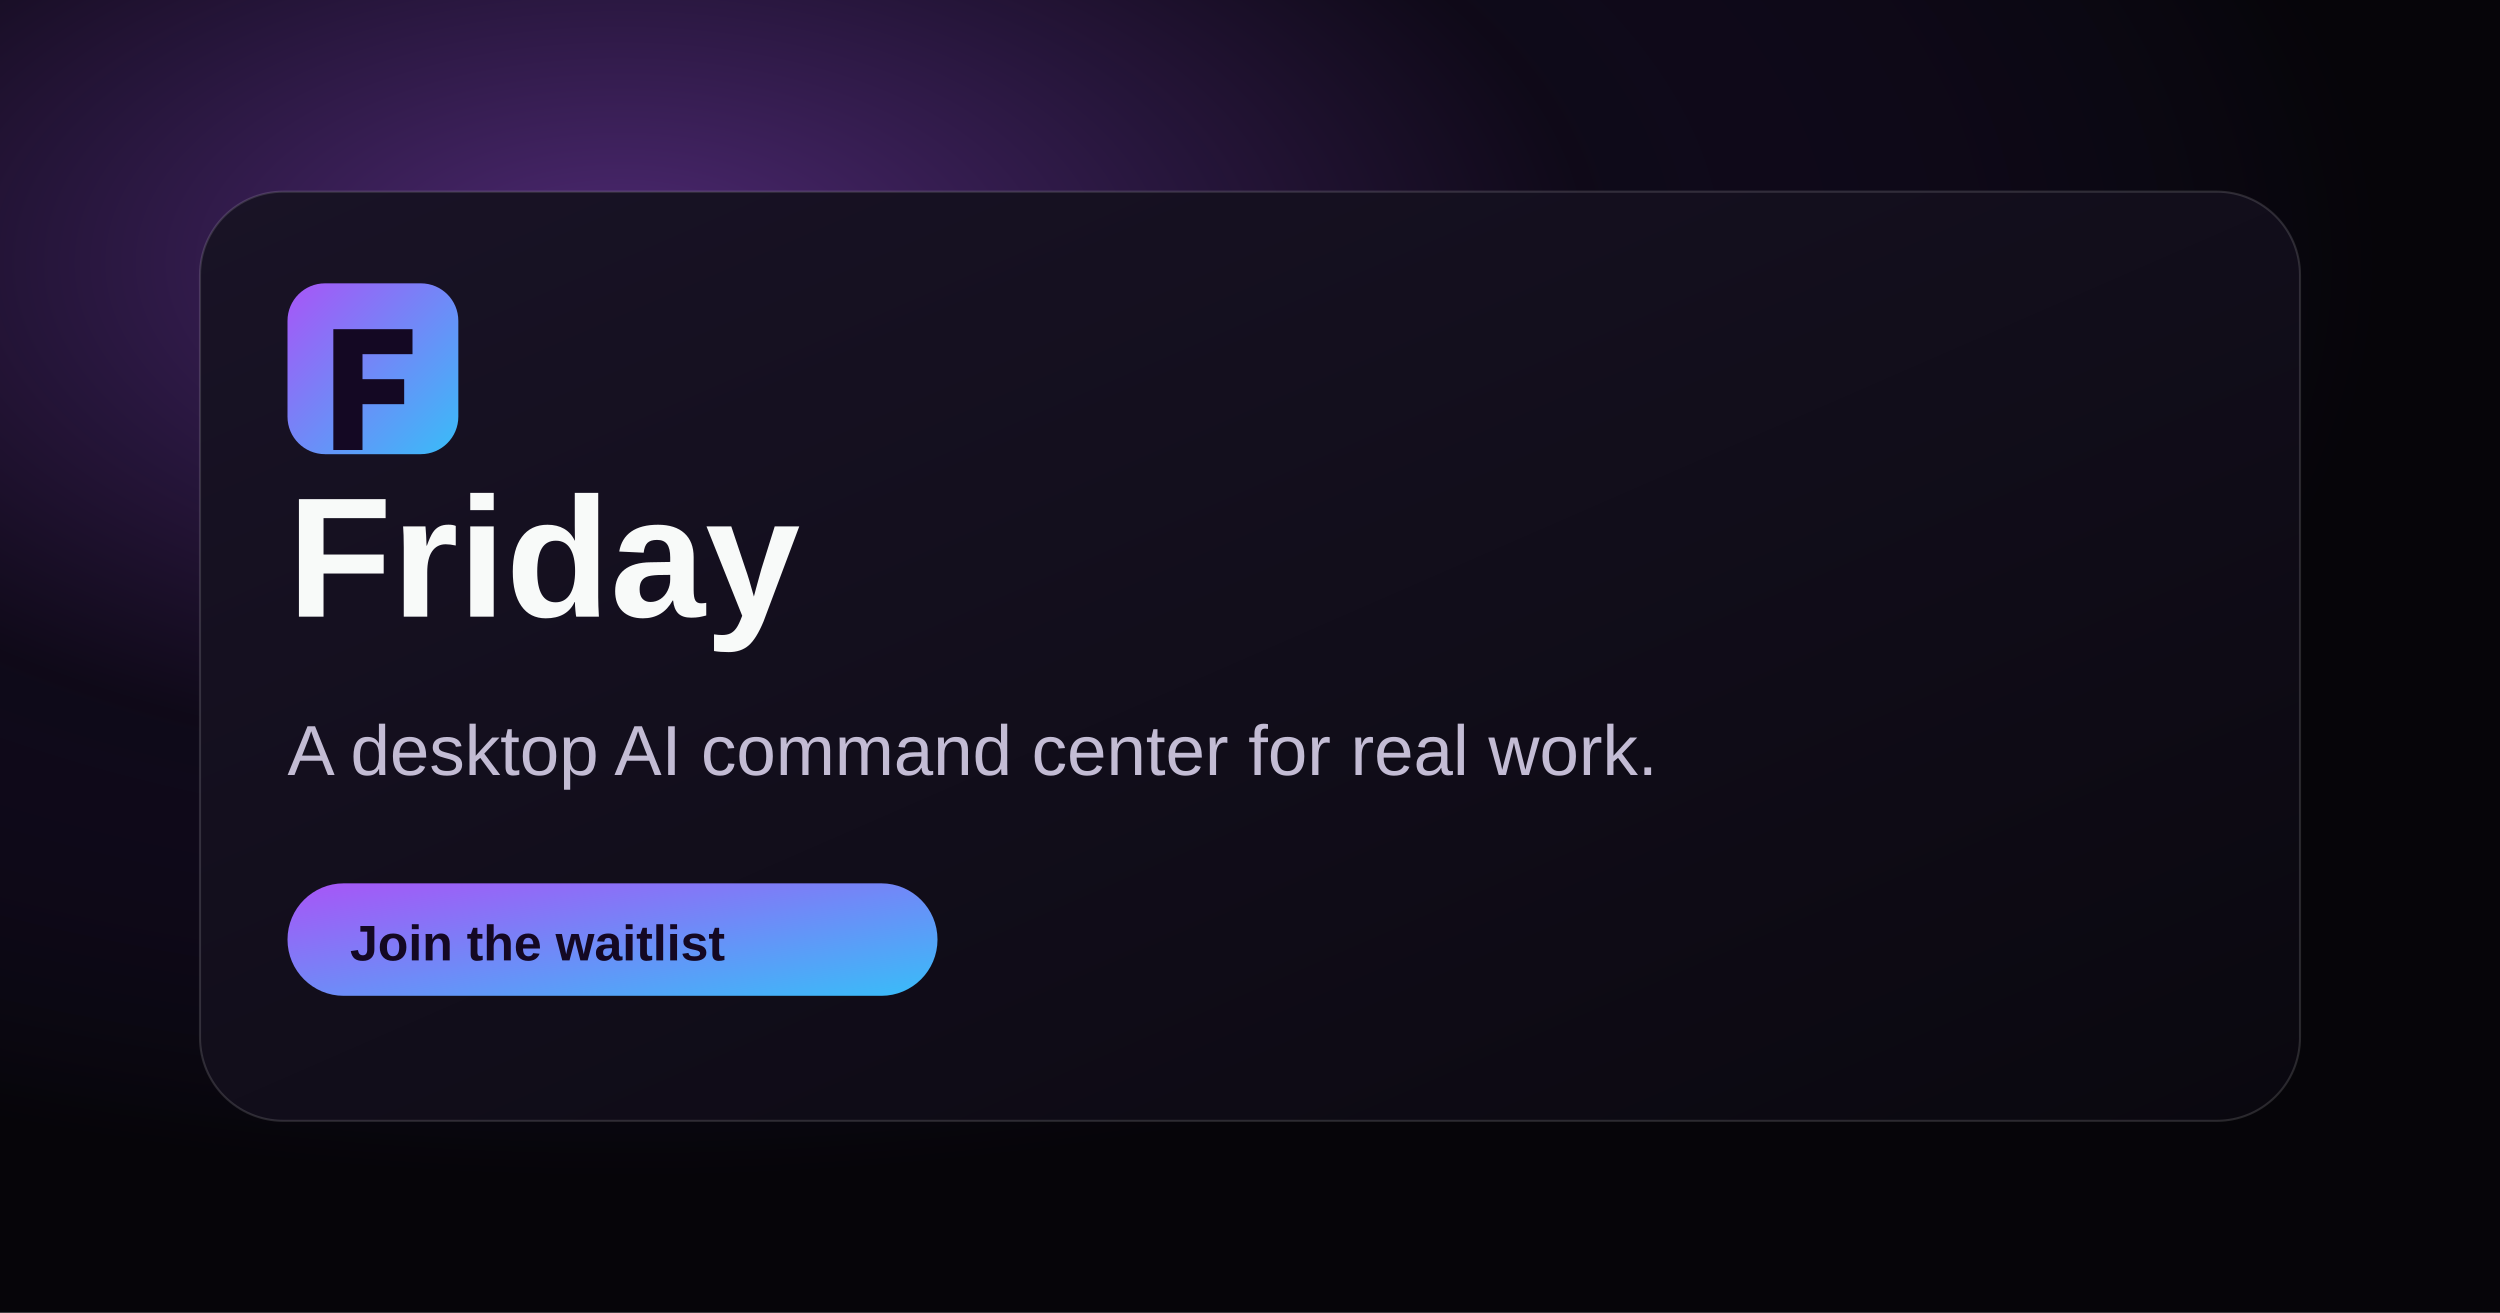
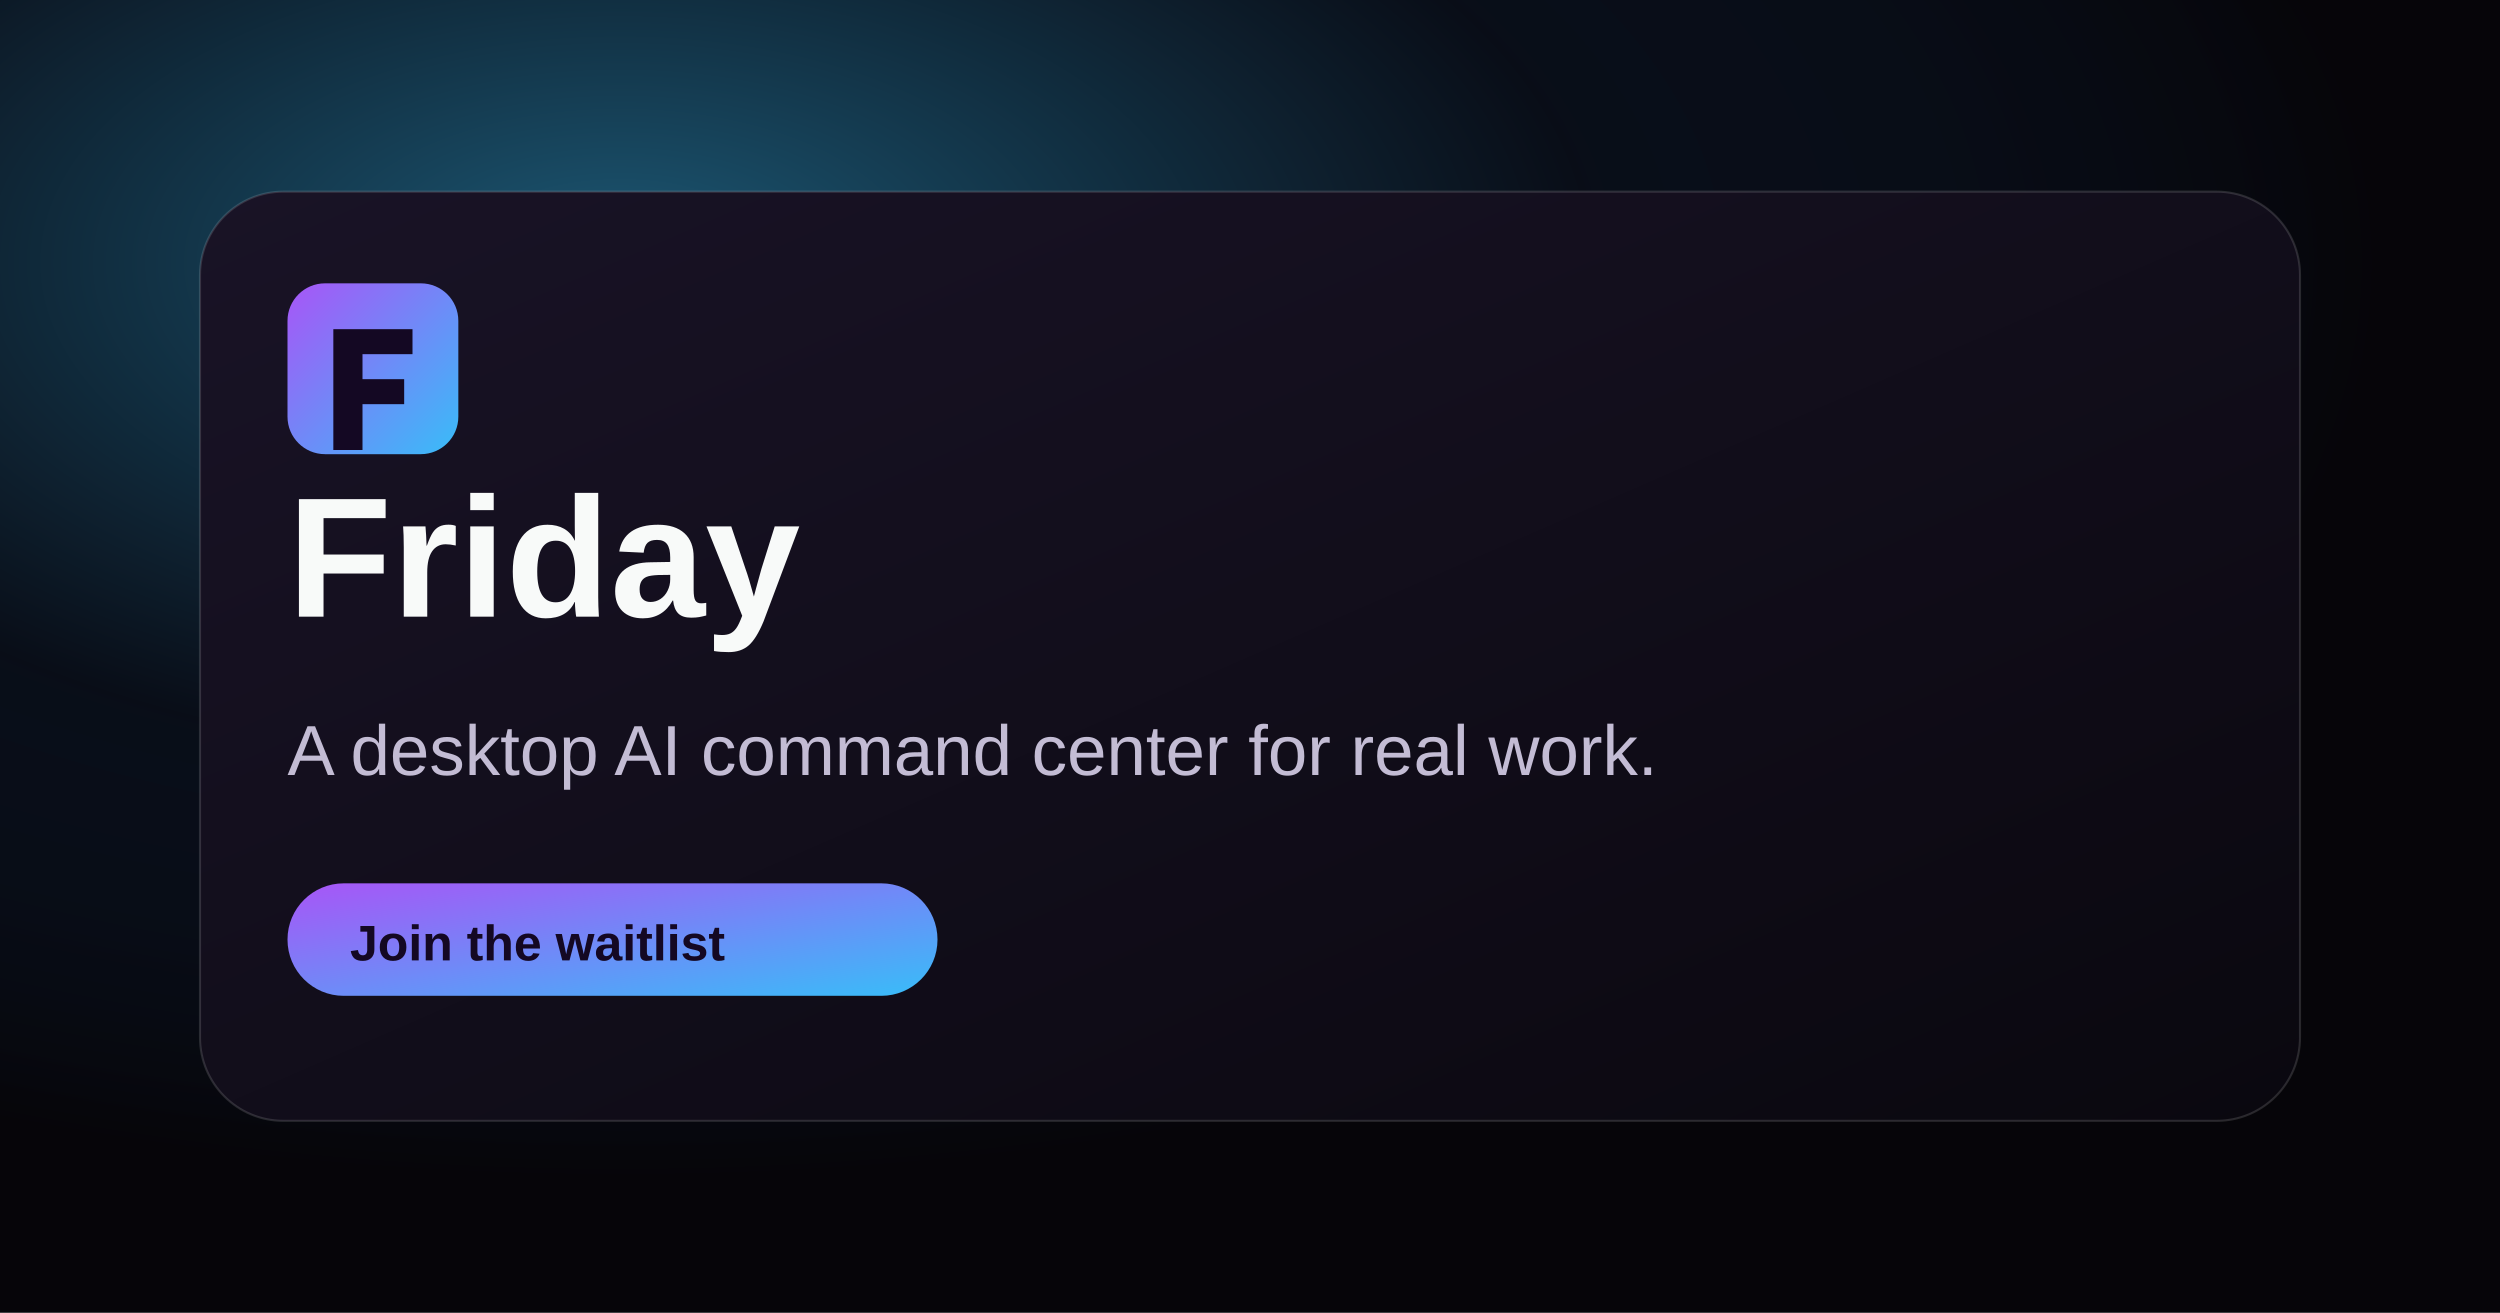
<svg xmlns="http://www.w3.org/2000/svg" width="1200" height="630" viewBox="0 0 1200 630" role="img" aria-label="Friday social preview">
  <defs>
    <radialGradient id="g1" cx="25%" cy="20%" r="70%">
-       <stop offset="0%" stop-color="#a855f7" stop-opacity=".45" />
-       <stop offset="55%" stop-color="#1b1030" stop-opacity=".4" />
+       <stop offset="0%" stop-color="#38bdf8" stop-opacity=".45" />
+       <stop offset="55%" stop-color="#0c1a2e" stop-opacity=".4" />
      <stop offset="100%" stop-color="#060509" />
    </radialGradient>
    <linearGradient id="g2" x1="0" x2="1" y1="0" y2="1">
      <stop stop-color="#191326" />
      <stop offset="1" stop-color="#0a080f" />
    </linearGradient>
    <linearGradient id="g3" x1="0" x2="1" y1="0" y2="1">
      <stop stop-color="#a855f7" />
      <stop offset="1" stop-color="#38bdf8" />
    </linearGradient>
  </defs>
  <rect width="1200" height="630" fill="#060509" />
  <rect width="1200" height="630" fill="url(#g1)" />
  <rect x="96" y="92" width="1008" height="446" rx="40" fill="url(#g2)" stroke="#ffffff" stroke-opacity=".14" />
  <rect x="138" y="136" width="82" height="82" rx="18" fill="url(#g3)" />
  <path d="M160 158h38v12h-24v12h20v12h-20v22h-14v-58Z" fill="#140823" />
  <text x="138" y="296" fill="#f8faf9" font-family="Arial, Helvetica, sans-serif" font-size="82" font-weight="700">Friday</text>
  <text x="138" y="372" fill="#c3bcd4" font-family="Arial, Helvetica, sans-serif" font-size="34">A desktop AI command center for real work.</text>
  <rect x="138" y="424" width="312" height="54" rx="27" fill="url(#g3)" />
  <text x="168" y="461" fill="#140823" font-family="Arial, Helvetica, sans-serif" font-size="24" font-weight="700">Join the waitlist</text>
</svg>
